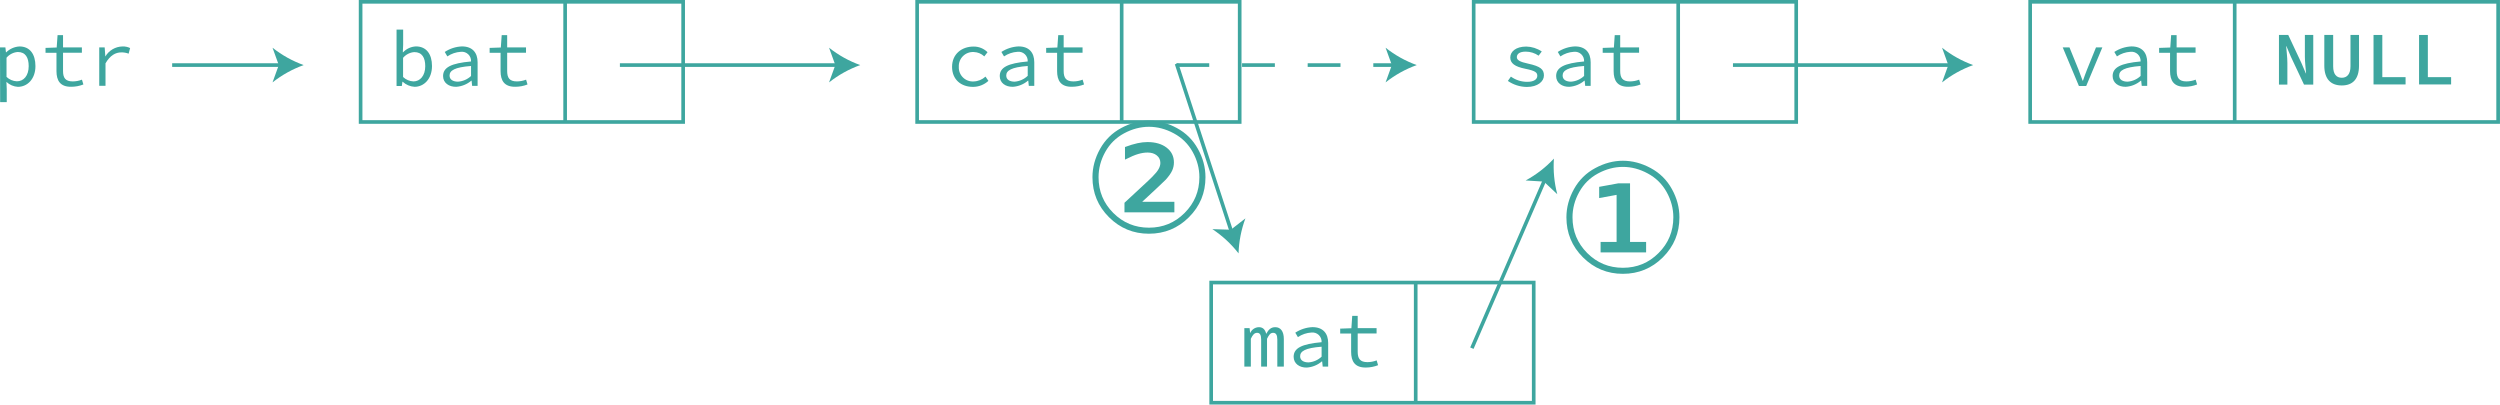
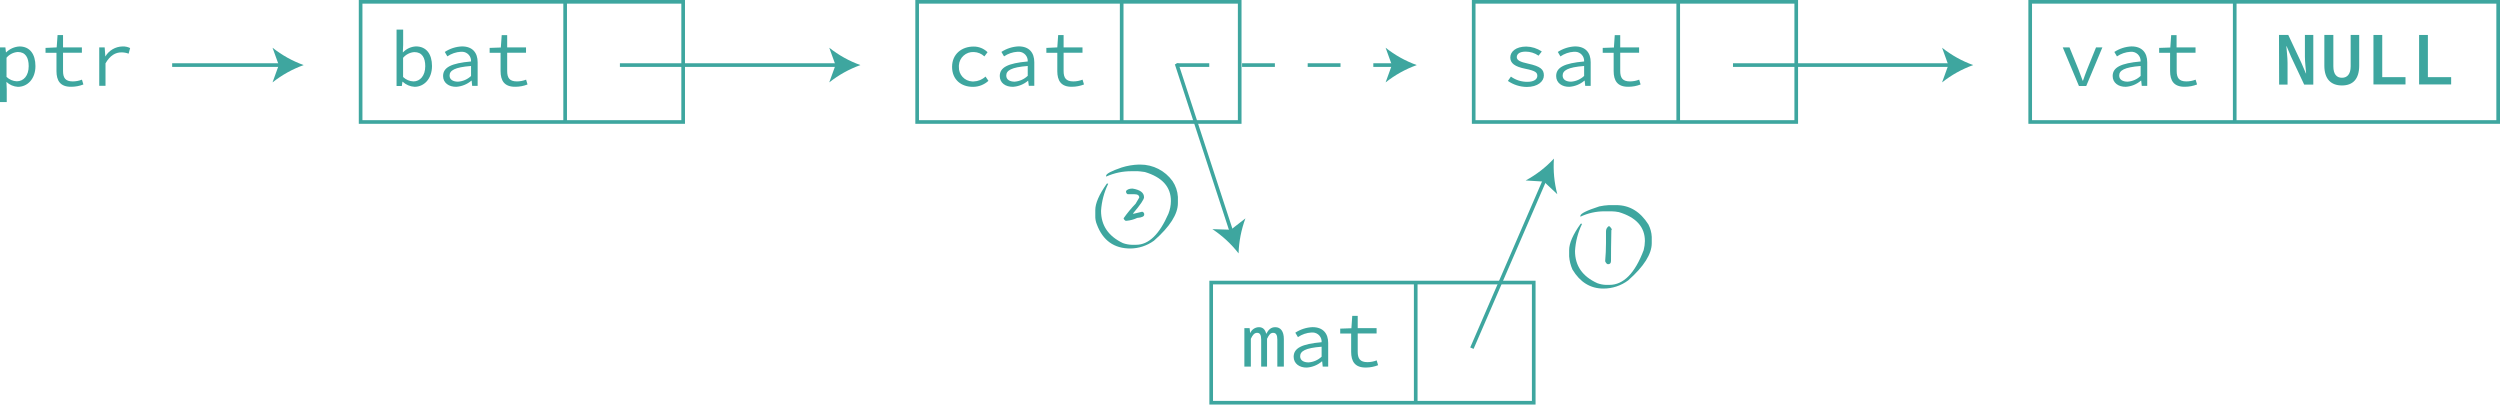
- <svg xmlns="http://www.w3.org/2000/svg" id="图层_1" data-name="图层 1" viewBox="0 0 685.72 110.96">
+ <svg xmlns="http://www.w3.org/2000/svg" id="图层_1" data-name="图层 1" viewBox="0 0 685.71 110.96">
  <defs>
-     <style>.cls-1,.cls-3{fill:none;stroke:#3ea69f;stroke-miterlimit:10;}.cls-2,.cls-4{fill:#3ea69f;}.cls-3{stroke-dasharray:9 9;}.cls-4{font-size:41.45px;font-family:HanyiSentyDiary, Hanyi Senty Diary;}</style>
+     <style>.cls-1,.cls-3{fill:none;stroke:#3ea69f;stroke-miterlimit:10;}.cls-2{fill:#3ea69f;}.cls-3{stroke-dasharray:9 9;}.cls-4{isolation:isolate;}</style>
  </defs>
  <rect class="cls-1" x="98.91" y="0.5" width="88.47" height="32.96" />
  <line class="cls-1" x1="155.01" y1="0.5" x2="155.01" y2="33.46" />
-   <path class="cls-2" d="M224.23,148.42h-.07l-.17,1.17h-1.44V134.12h1.81v4.22l-.09,2h.07a5.17,5.17,0,0,1,3.54-1.61c2.84,0,4.39,2.11,4.39,5.37,0,3.61-2.26,5.71-4.76,5.71A5.22,5.22,0,0,1,224.23,148.42Zm6.19-4.26c0-2.32-.87-3.87-3-3.87a4.47,4.47,0,0,0-3.08,1.57v5.26a4.4,4.4,0,0,0,2.85,1.21C229,148.33,230.42,146.77,230.42,144.16Z" transform="translate(-113.78 -126)" />
-   <path class="cls-2" d="M235.31,146.86c0-2.37,2.22-3.52,7.67-4a2.51,2.51,0,0,0-2.8-2.65,7.37,7.37,0,0,0-3.7,1.26l-.71-1.22a9.25,9.25,0,0,1,4.71-1.52c2.89,0,4.3,1.72,4.3,4.35v6.47h-1.5l-.15-1.43h-.06a7.15,7.15,0,0,1-4.15,1.69C236.94,149.85,235.31,148.75,235.31,146.86Zm7.67,0V144.1c-4.52.34-5.89,1.24-5.89,2.63,0,1.19,1.09,1.67,2.3,1.67A5.77,5.77,0,0,0,243,146.83Z" transform="translate(-113.78 -126)" />
-   <path class="cls-2" d="M251.08,145.49v-5h-3v-1.35l3.07-.11.24-3.39h1.5V139h5.17v1.46h-5.17v5c0,1.89.63,2.87,2.67,2.87a7,7,0,0,0,2.52-.48l.39,1.32a9.14,9.14,0,0,1-3.3.63C252.08,149.85,251.08,148.09,251.08,145.49Z" transform="translate(-113.78 -126)" />
+   <path class="cls-2" d="M110.45,22.42h-.07l-.17,1.17h-1.44V8.12h1.81v4.22l-.09,2h.07a5.19,5.19,0,0,1,3.54-1.61c2.84,0,4.39,2.11,4.39,5.37,0,3.61-2.26,5.71-4.76,5.71A5.23,5.23,0,0,1,110.45,22.42Zm6.19-4.26c0-2.32-.87-3.87-3-3.87a4.44,4.44,0,0,0-3.08,1.57v5.26a4.34,4.34,0,0,0,2.85,1.21C115.22,22.33,116.64,20.77,116.64,18.16Z" />
+   <path class="cls-2" d="M121.53,20.86c0-2.37,2.22-3.52,7.67-4a2.5,2.5,0,0,0-2.35-2.66,2.26,2.26,0,0,0-.45,0,7.35,7.35,0,0,0-3.7,1.26L122,14.25a9.2,9.2,0,0,1,4.71-1.52c2.89,0,4.3,1.72,4.3,4.35v6.47h-1.5l-.15-1.43h-.06a7.15,7.15,0,0,1-4.15,1.69C123.16,23.85,121.53,22.75,121.53,20.86Zm7.67,0V18.1c-4.52.34-5.89,1.24-5.89,2.63,0,1.19,1.09,1.67,2.3,1.67a5.75,5.75,0,0,0,3.61-1.57Z" />
+   <path class="cls-2" d="M137.3,19.49v-5h-3V13.14l3.07-.11.24-3.39h1.5V13h5.17v1.46h-5.17v5c0,1.89.63,2.87,2.67,2.87a7,7,0,0,0,2.52-.48l.39,1.32a9.08,9.08,0,0,1-3.3.63C138.3,23.85,137.3,22.09,137.3,19.49Z" />
  <rect class="cls-1" x="251.56" y="0.5" width="88.47" height="32.96" />
  <line class="cls-1" x1="307.66" y1="0.5" x2="307.66" y2="33.46" />
-   <path class="cls-2" d="M374.92,144.34c0-3.55,2.69-5.57,5.89-5.57a5.34,5.34,0,0,1,3.84,1.55l-.89,1.15a4.35,4.35,0,0,0-2.89-1.2,3.88,3.88,0,0,0-4.1,4.07,3.83,3.83,0,0,0,4.06,4,5,5,0,0,0,3.26-1.33l.8,1.17a6.25,6.25,0,0,1-4.19,1.65C377.4,149.85,374.92,147.83,374.92,144.34Z" transform="translate(-113.78 -126)" />
-   <path class="cls-2" d="M388,146.86c0-2.37,2.21-3.52,7.67-4a2.51,2.51,0,0,0-2.81-2.65,7.36,7.36,0,0,0-3.69,1.26l-.72-1.22a9.33,9.33,0,0,1,4.72-1.52c2.89,0,4.3,1.72,4.3,4.35v6.47h-1.5l-.15-1.43h-.07a7.1,7.1,0,0,1-4.15,1.69C389.59,149.85,388,148.75,388,146.86Zm7.67,0V144.1c-4.52.34-5.89,1.24-5.89,2.63,0,1.19,1.08,1.67,2.3,1.67A5.77,5.77,0,0,0,395.63,146.83Z" transform="translate(-113.78 -126)" />
-   <path class="cls-2" d="M403.73,145.49v-5h-3v-1.35l3.07-.11.24-3.39h1.49V139h5.18v1.46h-5.18v5c0,1.89.63,2.87,2.68,2.87a7,7,0,0,0,2.52-.48l.39,1.32a9.19,9.19,0,0,1-3.3.63C404.73,149.85,403.73,148.09,403.73,145.49Z" transform="translate(-113.78 -126)" />
+   <path class="cls-2" d="M261.14,18.34c0-3.55,2.69-5.57,5.89-5.57a5.35,5.35,0,0,1,3.84,1.55L270,15.47a4.38,4.38,0,0,0-2.89-1.2,3.89,3.89,0,0,0-4.1,3.65,2.94,2.94,0,0,0,0,.42,3.83,3.83,0,0,0,3.65,4,2.81,2.81,0,0,0,.41,0A5,5,0,0,0,270.31,21l.8,1.17a6.26,6.26,0,0,1-4.19,1.65C263.62,23.85,261.14,21.83,261.14,18.34Z" />
+   <path class="cls-2" d="M274.22,20.86c0-2.37,2.21-3.52,7.67-4a2.5,2.5,0,0,0-2.35-2.66,2.36,2.36,0,0,0-.46,0,7.38,7.38,0,0,0-3.69,1.26l-.72-1.22a9.36,9.36,0,0,1,4.72-1.52c2.89,0,4.3,1.72,4.3,4.35v6.47h-1.5L282,22.12H282a7.06,7.06,0,0,1-4.15,1.69C275.81,23.85,274.22,22.75,274.22,20.86Zm7.67,0V18.1c-4.52.34-5.89,1.24-5.89,2.63,0,1.19,1.08,1.67,2.3,1.67a5.78,5.78,0,0,0,3.55-1.57Z" />
+   <path class="cls-2" d="M290,19.49v-5h-3V13.14L290,13l.24-3.39h1.49V13h5.18v1.46h-5.18v5c0,1.89.63,2.87,2.68,2.87a7,7,0,0,0,2.52-.48l.39,1.32a9.3,9.3,0,0,1-3.3.63C291,23.85,290,22.09,290,19.49Z" />
  <rect class="cls-1" x="404.21" y="0.5" width="88.47" height="32.96" />
  <line class="cls-1" x1="460.31" y1="0.5" x2="460.31" y2="33.46" />
-   <path class="cls-2" d="M527.37,148.2l.83-1.19a7.53,7.53,0,0,0,4.58,1.43c1.79,0,2.66-.74,2.66-1.63s-.42-1.37-3.29-1.95-4.12-1.5-4.12-3.09,1.5-3,4.39-3a7.89,7.89,0,0,1,4.25,1.35l-.87,1.15a6.23,6.23,0,0,0-3.54-1.11c-1.78,0-2.43.72-2.43,1.53s.91,1.3,3.08,1.76c3.5.76,4.35,1.62,4.35,3.25s-1.67,3.15-4.69,3.15A9.32,9.32,0,0,1,527.37,148.2Z" transform="translate(-113.78 -126)" />
-   <path class="cls-2" d="M540.61,146.86c0-2.37,2.21-3.52,7.67-4a2.51,2.51,0,0,0-2.81-2.65,7.33,7.33,0,0,0-3.69,1.26l-.72-1.22a9.33,9.33,0,0,1,4.72-1.52c2.89,0,4.3,1.72,4.3,4.35v6.47h-1.5l-.15-1.43h-.07a7.1,7.1,0,0,1-4.15,1.69C542.24,149.85,540.61,148.75,540.61,146.86Zm7.67,0V144.1c-4.52.34-5.89,1.24-5.89,2.63,0,1.19,1.08,1.67,2.3,1.67A5.77,5.77,0,0,0,548.28,146.83Z" transform="translate(-113.78 -126)" />
-   <path class="cls-2" d="M556.38,145.49v-5h-3v-1.35l3.07-.11.23-3.39h1.5V139h5.18v1.46h-5.18v5c0,1.89.63,2.87,2.68,2.87a7,7,0,0,0,2.52-.48l.39,1.32a9.2,9.2,0,0,1-3.31.63C557.38,149.85,556.38,148.09,556.38,145.49Z" transform="translate(-113.78 -126)" />
+   <path class="cls-2" d="M413.59,22.2l.83-1.19A7.53,7.53,0,0,0,419,22.44c1.79,0,2.66-.74,2.66-1.63s-.42-1.37-3.29-1.95-4.12-1.5-4.12-3.09,1.5-3,4.39-3a7.87,7.87,0,0,1,4.25,1.35L422,15.27a6.21,6.21,0,0,0-3.54-1.11c-1.78,0-2.43.72-2.43,1.53s.91,1.3,3.08,1.76c3.5.76,4.35,1.62,4.35,3.25s-1.67,3.15-4.69,3.15A9.3,9.3,0,0,1,413.59,22.2Z" />
+   <path class="cls-2" d="M426.83,20.86c0-2.37,2.21-3.52,7.67-4a2.5,2.5,0,0,0-2.35-2.66,2.36,2.36,0,0,0-.46,0A7.29,7.29,0,0,0,428,15.47l-.72-1.22A9.36,9.36,0,0,1,432,12.73c2.89,0,4.3,1.72,4.3,4.35v6.47h-1.5l-.15-1.43h-.07a7.06,7.06,0,0,1-4.15,1.69C428.46,23.85,426.83,22.75,426.83,20.86Zm7.67,0V18.1c-4.52.34-5.89,1.24-5.89,2.63,0,1.19,1.08,1.67,2.3,1.67a5.77,5.77,0,0,0,3.59-1.57Z" />
+   <path class="cls-2" d="M442.6,19.49v-5h-3V13.14l3.07-.11.23-3.39h1.5V13h5.18v1.46H444.4v5c0,1.89.63,2.87,2.68,2.87a7,7,0,0,0,2.52-.48l.39,1.32a9.18,9.18,0,0,1-3.31.63C443.6,23.85,442.6,22.09,442.6,19.49Z" />
  <rect class="cls-1" x="332.21" y="77.5" width="88.47" height="32.96" />
  <line class="cls-1" x1="388.31" y1="77.5" x2="388.31" y2="110.46" />
-   <path class="cls-2" d="M455.09,216h1.44l.15,1.39h0a2.63,2.63,0,0,1,2.41-1.65c1.05,0,1.7.61,2,1.83.61-1.13,1.26-1.83,2.48-1.83,1.48,0,2.35,1.15,2.35,3.26v7.56h-1.79v-7.43c0-1.21-.34-1.84-1.13-1.84s-1.13.54-1.69,1.63v7.64H459.7v-7.43c0-1.21-.31-1.84-1.09-1.84s-1.22.54-1.74,1.63v7.64h-1.78Z" transform="translate(-113.78 -126)" />
-   <path class="cls-2" d="M468.61,223.86c0-2.37,2.21-3.52,7.67-4a2.51,2.51,0,0,0-2.81-2.65,7.33,7.33,0,0,0-3.69,1.26l-.72-1.22a9.33,9.33,0,0,1,4.72-1.52c2.89,0,4.3,1.72,4.3,4.35v6.47h-1.5l-.15-1.43h-.07a7.11,7.11,0,0,1-4.15,1.7C470.24,226.86,468.61,225.75,468.61,223.86Zm7.67,0V221.1c-4.52.34-5.89,1.24-5.89,2.63,0,1.19,1.08,1.67,2.3,1.67A5.77,5.77,0,0,0,476.28,223.83Z" transform="translate(-113.78 -126)" />
-   <path class="cls-2" d="M484.38,222.49v-5h-3v-1.35l3.07-.11.23-3.39h1.5V216h5.18v1.46h-5.18v5c0,1.89.63,2.87,2.68,2.87a7,7,0,0,0,2.52-.48l.39,1.32a9.19,9.19,0,0,1-3.31.64C485.38,226.86,484.38,225.09,484.38,222.49Z" transform="translate(-113.78 -126)" />
+   <path class="cls-2" d="M341.31,90h1.44l.15,1.39h0a2.63,2.63,0,0,1,2.41-1.65c1.05,0,1.7.61,2,1.83.61-1.13,1.26-1.83,2.48-1.83,1.48,0,2.35,1.15,2.35,3.26v7.56h-1.79V93.13c0-1.21-.34-1.84-1.13-1.84s-1.13.54-1.69,1.63v7.64h-1.61V93.13c0-1.21-.31-1.84-1.09-1.84s-1.22.54-1.74,1.63v7.64h-1.78Z" />
+   <path class="cls-2" d="M354.83,97.86c0-2.37,2.21-3.52,7.67-4a2.5,2.5,0,0,0-2.35-2.66,2.36,2.36,0,0,0-.46,0A7.29,7.29,0,0,0,356,92.47l-.72-1.22A9.36,9.36,0,0,1,360,89.73c2.89,0,4.3,1.72,4.3,4.35v6.47h-1.5l-.15-1.43h-.07a7.07,7.07,0,0,1-4.15,1.7C356.46,100.86,354.83,99.75,354.83,97.86Zm7.67,0V95.1c-4.52.34-5.89,1.24-5.89,2.63,0,1.19,1.08,1.67,2.3,1.67a5.77,5.77,0,0,0,3.59-1.57Z" />
+   <path class="cls-2" d="M370.6,96.49v-5h-3V90.14l3.07-.11.23-3.39h1.5V90h5.18v1.46H372.4v5c0,1.89.63,2.87,2.68,2.87a7,7,0,0,0,2.52-.48l.39,1.32a9.15,9.15,0,0,1-3.31.64C371.6,100.86,370.6,99.09,370.6,96.49Z" />
  <rect class="cls-1" x="556.85" y="0.5" width="128.36" height="32.96" />
  <line class="cls-1" x1="612.95" y1="0.5" x2="612.95" y2="33.46" />
-   <path class="cls-2" d="M679.56,139h1.85l2.44,6c.41,1.06.8,2.11,1.17,3.13h.09c.36-1,.71-2.07,1.15-3.13l2.43-6h1.74L686,149.59h-2Z" transform="translate(-113.78 -126)" />
-   <path class="cls-2" d="M693.25,146.86c0-2.37,2.22-3.52,7.67-4a2.5,2.5,0,0,0-2.8-2.65,7.3,7.3,0,0,0-3.69,1.26l-.72-1.22a9.32,9.32,0,0,1,4.71-1.52c2.89,0,4.31,1.72,4.31,4.35v6.47h-1.5l-.15-1.43H701a7.1,7.1,0,0,1-4.15,1.69C694.88,149.85,693.25,148.75,693.25,146.86Zm7.67,0V144.1c-4.52.34-5.88,1.24-5.88,2.63,0,1.19,1.08,1.67,2.3,1.67A5.75,5.75,0,0,0,700.92,146.83Z" transform="translate(-113.78 -126)" />
-   <path class="cls-2" d="M709,145.49v-5h-3v-1.35l3.06-.11.24-3.39h1.5V139H716v1.46h-5.17v5c0,1.89.63,2.87,2.67,2.87a7,7,0,0,0,2.52-.48l.4,1.32a9.2,9.2,0,0,1-3.31.63C710,149.85,709,148.09,709,145.49Z" transform="translate(-113.78 -126)" />
-   <path class="cls-2" d="M738.87,135.59h2.55l3.59,7.65,1.24,2.9h.06c-.1-1.39-.33-3.11-.33-4.63v-5.92h2.3V149.2h-2.54l-3.6-7.65-1.23-2.9h-.06c.1,1.45.33,3.09.33,4.6v5.95h-2.31Z" transform="translate(-113.78 -126)" />
-   <path class="cls-2" d="M751.31,144v-8.42h2.43v8.6c0,2.2.91,3.15,2.36,3.15s2.39-1,2.39-3.15v-8.6h2.34V144c0,3.71-1.75,5.44-4.73,5.44S751.31,147.72,751.31,144Z" transform="translate(-113.78 -126)" />
-   <path class="cls-2" d="M764.81,135.59h2.41v11.57h6.38v2h-8.79Z" transform="translate(-113.78 -126)" />
-   <path class="cls-2" d="M777.3,135.59h2.41v11.57h6.38v2H777.3Z" transform="translate(-113.78 -126)" />
+   <path class="cls-2" d="M565.78,13h1.85l2.44,6c.41,1.06.8,2.11,1.17,3.13h.09c.36-1,.71-2.07,1.15-3.13l2.43-6h1.74l-4.43,10.59h-2Z" />
+   <path class="cls-2" d="M579.47,20.86c0-2.37,2.22-3.52,7.67-4a2.52,2.52,0,0,0-2.8-2.65,7.29,7.29,0,0,0-3.69,1.26l-.72-1.22a9.29,9.29,0,0,1,4.71-1.52c2.89,0,4.31,1.72,4.31,4.35v6.47h-1.5l-.15-1.43h-.08a7.06,7.06,0,0,1-4.15,1.69C581.1,23.85,579.47,22.75,579.47,20.86Zm7.67,0V18.1c-4.52.34-5.88,1.24-5.88,2.63,0,1.19,1.08,1.67,2.3,1.67a5.72,5.72,0,0,0,3.58-1.57Z" />
+   <path class="cls-2" d="M595.22,19.49v-5h-3V13.14l3.06-.11.24-3.39H597V13h5.2v1.46h-5.17v5c0,1.89.63,2.87,2.67,2.87a7,7,0,0,0,2.52-.48l.4,1.32a9.18,9.18,0,0,1-3.31.63C596.22,23.85,595.22,22.09,595.22,19.49Z" />
+   <path class="cls-2" d="M625.09,9.59h2.55l3.59,7.65,1.24,2.9h.06c-.1-1.39-.33-3.11-.33-4.63V9.59h2.3V23.2H632l-3.6-7.65-1.23-2.9h-.06c.1,1.45.33,3.09.33,4.6V23.2h-2.31Z" />
+   <path class="cls-2" d="M637.53,18V9.58H640v8.6c0,2.2.91,3.15,2.36,3.15s2.39-1,2.39-3.15V9.58h2.34V18c0,3.71-1.75,5.44-4.73,5.44S637.53,21.72,637.53,18Z" />
+   <path class="cls-2" d="M651,9.59h2.41V21.16h6.38v2H651Z" />
+   <path class="cls-2" d="M663.52,9.59h2.41V21.16h6.38v2h-8.79Z" />
  <line class="cls-1" x1="170.03" y1="17.85" x2="229.91" y2="17.85" />
-   <path class="cls-2" d="M349.73,143.85a30.18,30.18,0,0,0-8.55,4.75l1.72-4.75-1.72-4.76A30.2,30.2,0,0,0,349.73,143.85Z" transform="translate(-113.78 -126)" />
+   <path class="cls-2" d="M236,17.85a30.13,30.13,0,0,0-8.55,4.75l1.72-4.75-1.72-4.76A30.16,30.16,0,0,0,236,17.85Z" />
  <line class="cls-1" x1="47.22" y1="17.85" x2="77.26" y2="17.85" />
-   <path class="cls-2" d="M197.08,143.85a30.18,30.18,0,0,0-8.55,4.75l1.72-4.75-1.72-4.76A30.2,30.2,0,0,0,197.08,143.85Z" transform="translate(-113.78 -126)" />
+   <path class="cls-2" d="M83.3,17.85a30.13,30.13,0,0,0-8.55,4.75l1.72-4.75-1.72-4.76A30.16,30.16,0,0,0,83.3,17.85Z" />
  <line class="cls-3" x1="322.68" y1="17.85" x2="382.56" y2="17.85" />
-   <path class="cls-2" d="M502.38,143.85a30.18,30.18,0,0,0-8.55,4.75l1.72-4.75-1.72-4.76A30.2,30.2,0,0,0,502.38,143.85Z" transform="translate(-113.78 -126)" />
+   <path class="cls-2" d="M388.6,17.85a30.13,30.13,0,0,0-8.55,4.75l1.72-4.75-1.72-4.76A30.16,30.16,0,0,0,388.6,17.85Z" />
  <line class="cls-1" x1="475.33" y1="17.85" x2="535.21" y2="17.85" />
-   <path class="cls-2" d="M655,143.85a30.12,30.12,0,0,0-8.54,4.75l1.72-4.75-1.72-4.76A30.15,30.15,0,0,0,655,143.85Z" transform="translate(-113.78 -126)" />
-   <path class="cls-2" d="M113.78,139h1.48l.15,1.35h.07a5.64,5.64,0,0,1,3.65-1.61c2.84,0,4.37,2.11,4.37,5.39,0,3.59-2.26,5.69-4.81,5.69a5,5,0,0,1-3.15-1.36h0l.09,2v3.56h-1.81Zm7.87,5.13c0-2.32-.87-3.87-3-3.87a4.47,4.47,0,0,0-3.08,1.57v5.26a4.37,4.37,0,0,0,2.8,1.21C120.26,148.33,121.65,146.77,121.65,144.16Z" transform="translate(-113.78 -126)" />
-   <path class="cls-2" d="M129.27,145.49v-5h-3v-1.35l3.06-.11.24-3.39h1.5V139h5.17v1.46h-5.17v5c0,1.89.63,2.87,2.67,2.87a7,7,0,0,0,2.52-.48l.39,1.32a9.14,9.14,0,0,1-3.3.63C130.27,149.85,129.27,148.09,129.27,145.49Z" transform="translate(-113.78 -126)" />
-   <path class="cls-2" d="M141,139h1.49l.18,2.5h0a5.59,5.59,0,0,1,4.72-2.76,4.37,4.37,0,0,1,2.08.44l-.41,1.54a5.29,5.29,0,0,0-2-.35c-1.58,0-3.08.81-4.34,3v6.17H141Z" transform="translate(-113.78 -126)" />
+   <path class="cls-2" d="M541.22,17.85a30.07,30.07,0,0,0-8.54,4.75l1.72-4.75-1.72-4.76A30.1,30.1,0,0,0,541.22,17.85Z" />
+   <path class="cls-2" d="M0,13H1.48l.15,1.35H1.7a5.64,5.64,0,0,1,3.65-1.61c2.84,0,4.37,2.11,4.37,5.39,0,3.59-2.26,5.69-4.81,5.69a5,5,0,0,1-3.15-1.36h0l.09,2V28H0Zm7.87,5.13c0-2.32-.87-3.87-3-3.87a4.44,4.44,0,0,0-3.08,1.57v5.26a4.33,4.33,0,0,0,2.8,1.21c1.89,0,3.28-1.53,3.28-4.14Z" />
+   <path class="cls-2" d="M15.49,19.49v-5h-3V13.14L15.55,13l.24-3.39h1.5V13h5.17v1.46H17.29v5c0,1.89.63,2.87,2.67,2.87a7,7,0,0,0,2.52-.48l.39,1.32a9.08,9.08,0,0,1-3.3.63C16.49,23.85,15.49,22.09,15.49,19.49Z" />
+   <path class="cls-2" d="M27.22,13h1.49l.18,2.5h0a5.6,5.6,0,0,1,4.72-2.76,4.29,4.29,0,0,1,2.08.44l-.41,1.54a5.48,5.48,0,0,0-2-.35c-1.58,0-3.08.81-4.34,3v6.17H27.22Z" />
  <line class="cls-1" x1="322.72" y1="17.5" x2="337.84" y2="63.76" />
-   <path class="cls-2" d="M453.5,195.5a30.31,30.31,0,0,0-7.18-6.65l5.06.16,4-3.11A30.26,30.26,0,0,0,453.5,195.5Z" transform="translate(-113.78 -126)" />
+   <path class="cls-2" d="M339.72,69.5a30.27,30.27,0,0,0-7.18-6.65l5.06.16,4-3.11A30.32,30.32,0,0,0,339.72,69.5Z" />
  <line class="cls-1" x1="423.82" y1="49.04" x2="403.72" y2="95.5" />
-   <path class="cls-2" d="M540,169.5a30.07,30.07,0,0,1-7.76,6l5,.31,3.68,3.46A30.24,30.24,0,0,1,540,169.5Z" transform="translate(-113.78 -126)" />
-   <text class="cls-4" transform="translate(426.57 74.7)">①</text>
-   <text class="cls-4" transform="translate(296.57 63.7)">②</text>
+   <path class="cls-2" d="M426.22,43.5a30,30,0,0,1-7.76,6l5,.31,3.68,3.46A30,30,0,0,1,426.22,43.5Z" />
+   <g class="cls-4">
+     <path class="cls-2" d="M441.3,56.26h2q5.48,0,8.84,5.32a8.32,8.32,0,0,1,.91,3.41v1.7q0,4.49-6.45,10.2a11.33,11.33,0,0,1-6.8,2.26q-5.37,0-8.5-5.22a10.87,10.87,0,0,1-.91-3.62v-1.7c0-1.89,1.05-4.31,3.17-7.25h.35v.1A19.63,19.63,0,0,0,432,68.83c0,4.08,2.05,7,6.14,8.85a7.71,7.71,0,0,0,2.37.46h.91q5.82,0,9.41-9.53a10.74,10.74,0,0,0,.34-2.49q0-5.79-7.14-7.94a11.48,11.48,0,0,0-2-.22h-2a15.3,15.3,0,0,0-6.56,1.48V59.2q0-.91,5.2-2.59A17.47,17.47,0,0,1,441.3,56.26Zm0,5.77c.19,0,.46.27.79.81a.67.67,0,0,1-.12.32q-.11,5.45-.1,8.4c0,.61-.27.91-.81.91-.28,0-.55-.27-.79-.81.15-1.71.23-3.37.23-5V63.51A1.65,1.65,0,0,1,441.3,62Z" />
+   </g>
+   <g class="cls-4">
+     <path class="cls-2" d="M312.32,45.14h.44a10.87,10.87,0,0,1,8.85,4.53A8.7,8.7,0,0,1,323.08,54v1.7q0,4.55-6.57,10.32a11.24,11.24,0,0,1-6.46,2.14q-6.72,0-9.19-6.57a5.82,5.82,0,0,1-.44-2.49V57.61c0-1.85,1.05-4.27,3.17-7.25h.35v.1A19.72,19.72,0,0,0,302,57.83q0,6,6,8.85a8,8,0,0,0,2.39.46h1.24q5.13,0,8.84-8.5a9.7,9.7,0,0,0,.69-3.52q0-5.79-7.14-7.94c-1-.14-1.66-.22-1.93-.22h-1.7a16.73,16.73,0,0,0-7,1.48V48.2q0-.81,4.29-2.27A17.32,17.32,0,0,1,312.32,45.14Zm-1.7,6.58c2.11.34,3.17,1.13,3.17,2.39q0,.87-3,4.41a.11.11,0,0,0,.12.12l2.37-.57a.72.72,0,0,1,.56.79c0,.5-.64.81-1.92.91a8.49,8.49,0,0,1-2.93.79h-.25a1.16,1.16,0,0,1-.56-.68,32.52,32.52,0,0,1,3.3-4l1-1.7c0-.61-.45-.91-1.36-.91h-1.82a.76.76,0,0,1-.44-.79v-.1C309.15,52,309.71,51.72,310.62,51.72Z" />
+   </g>
</svg>
